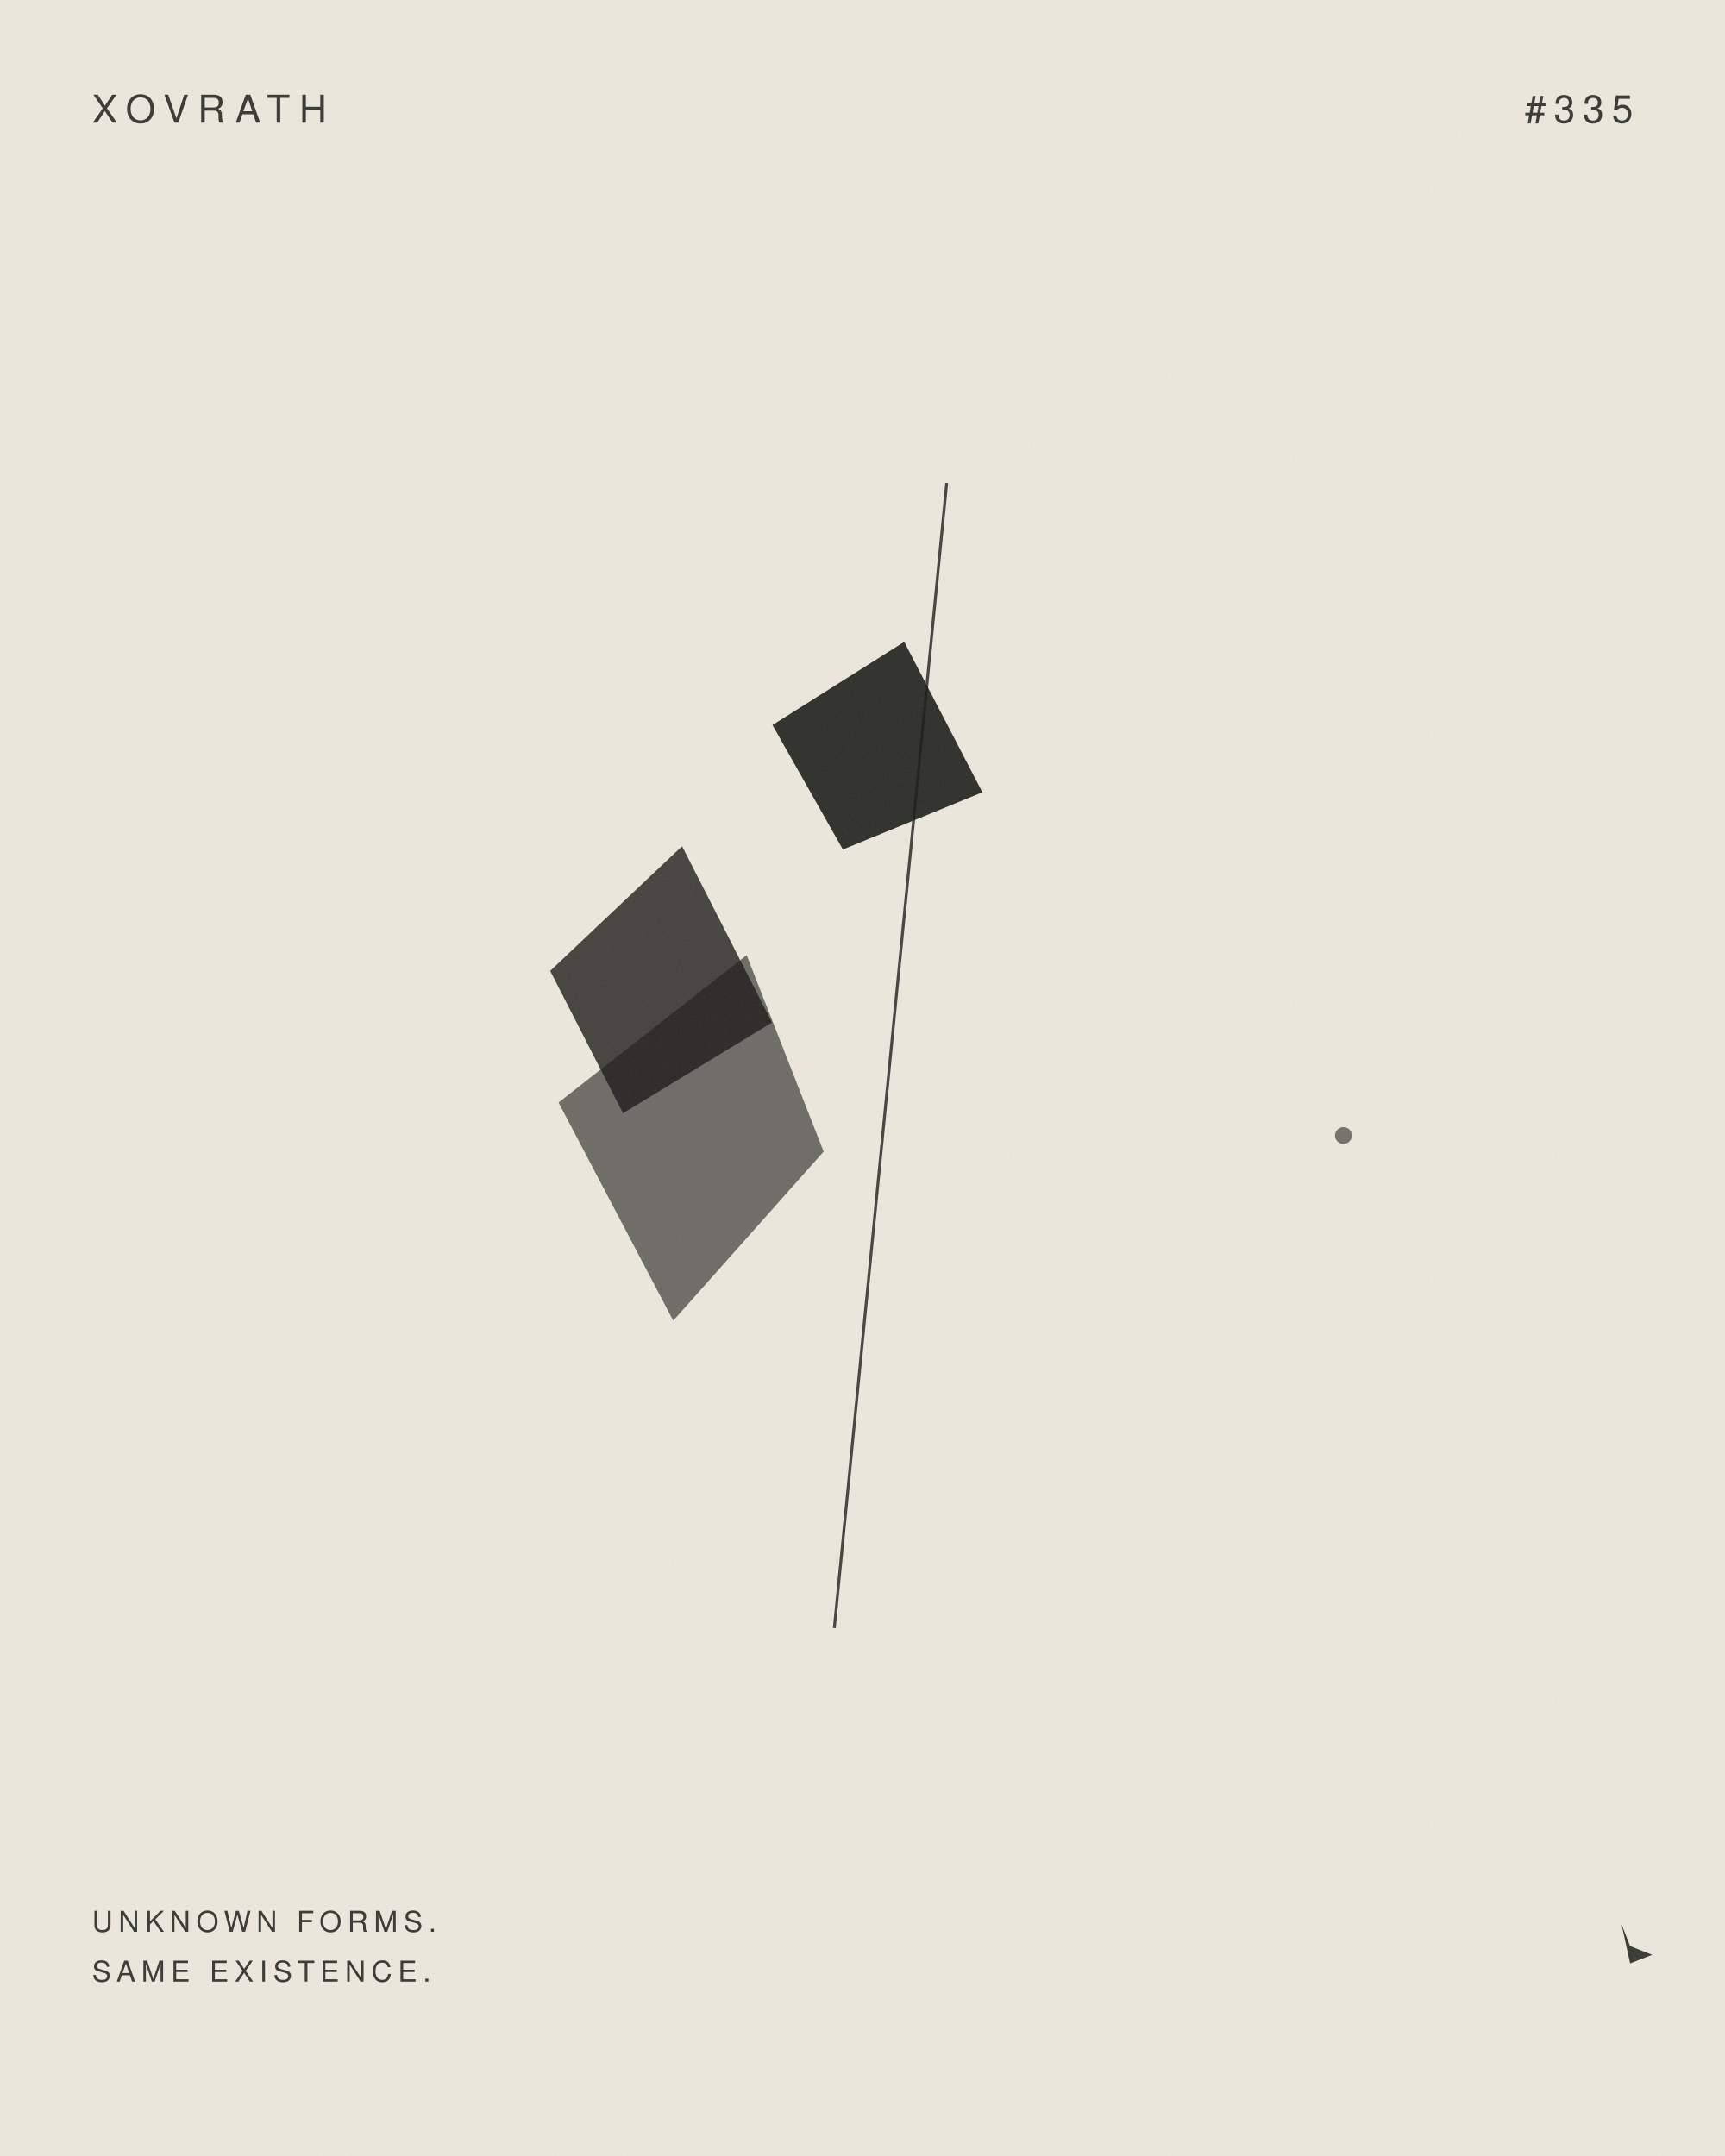
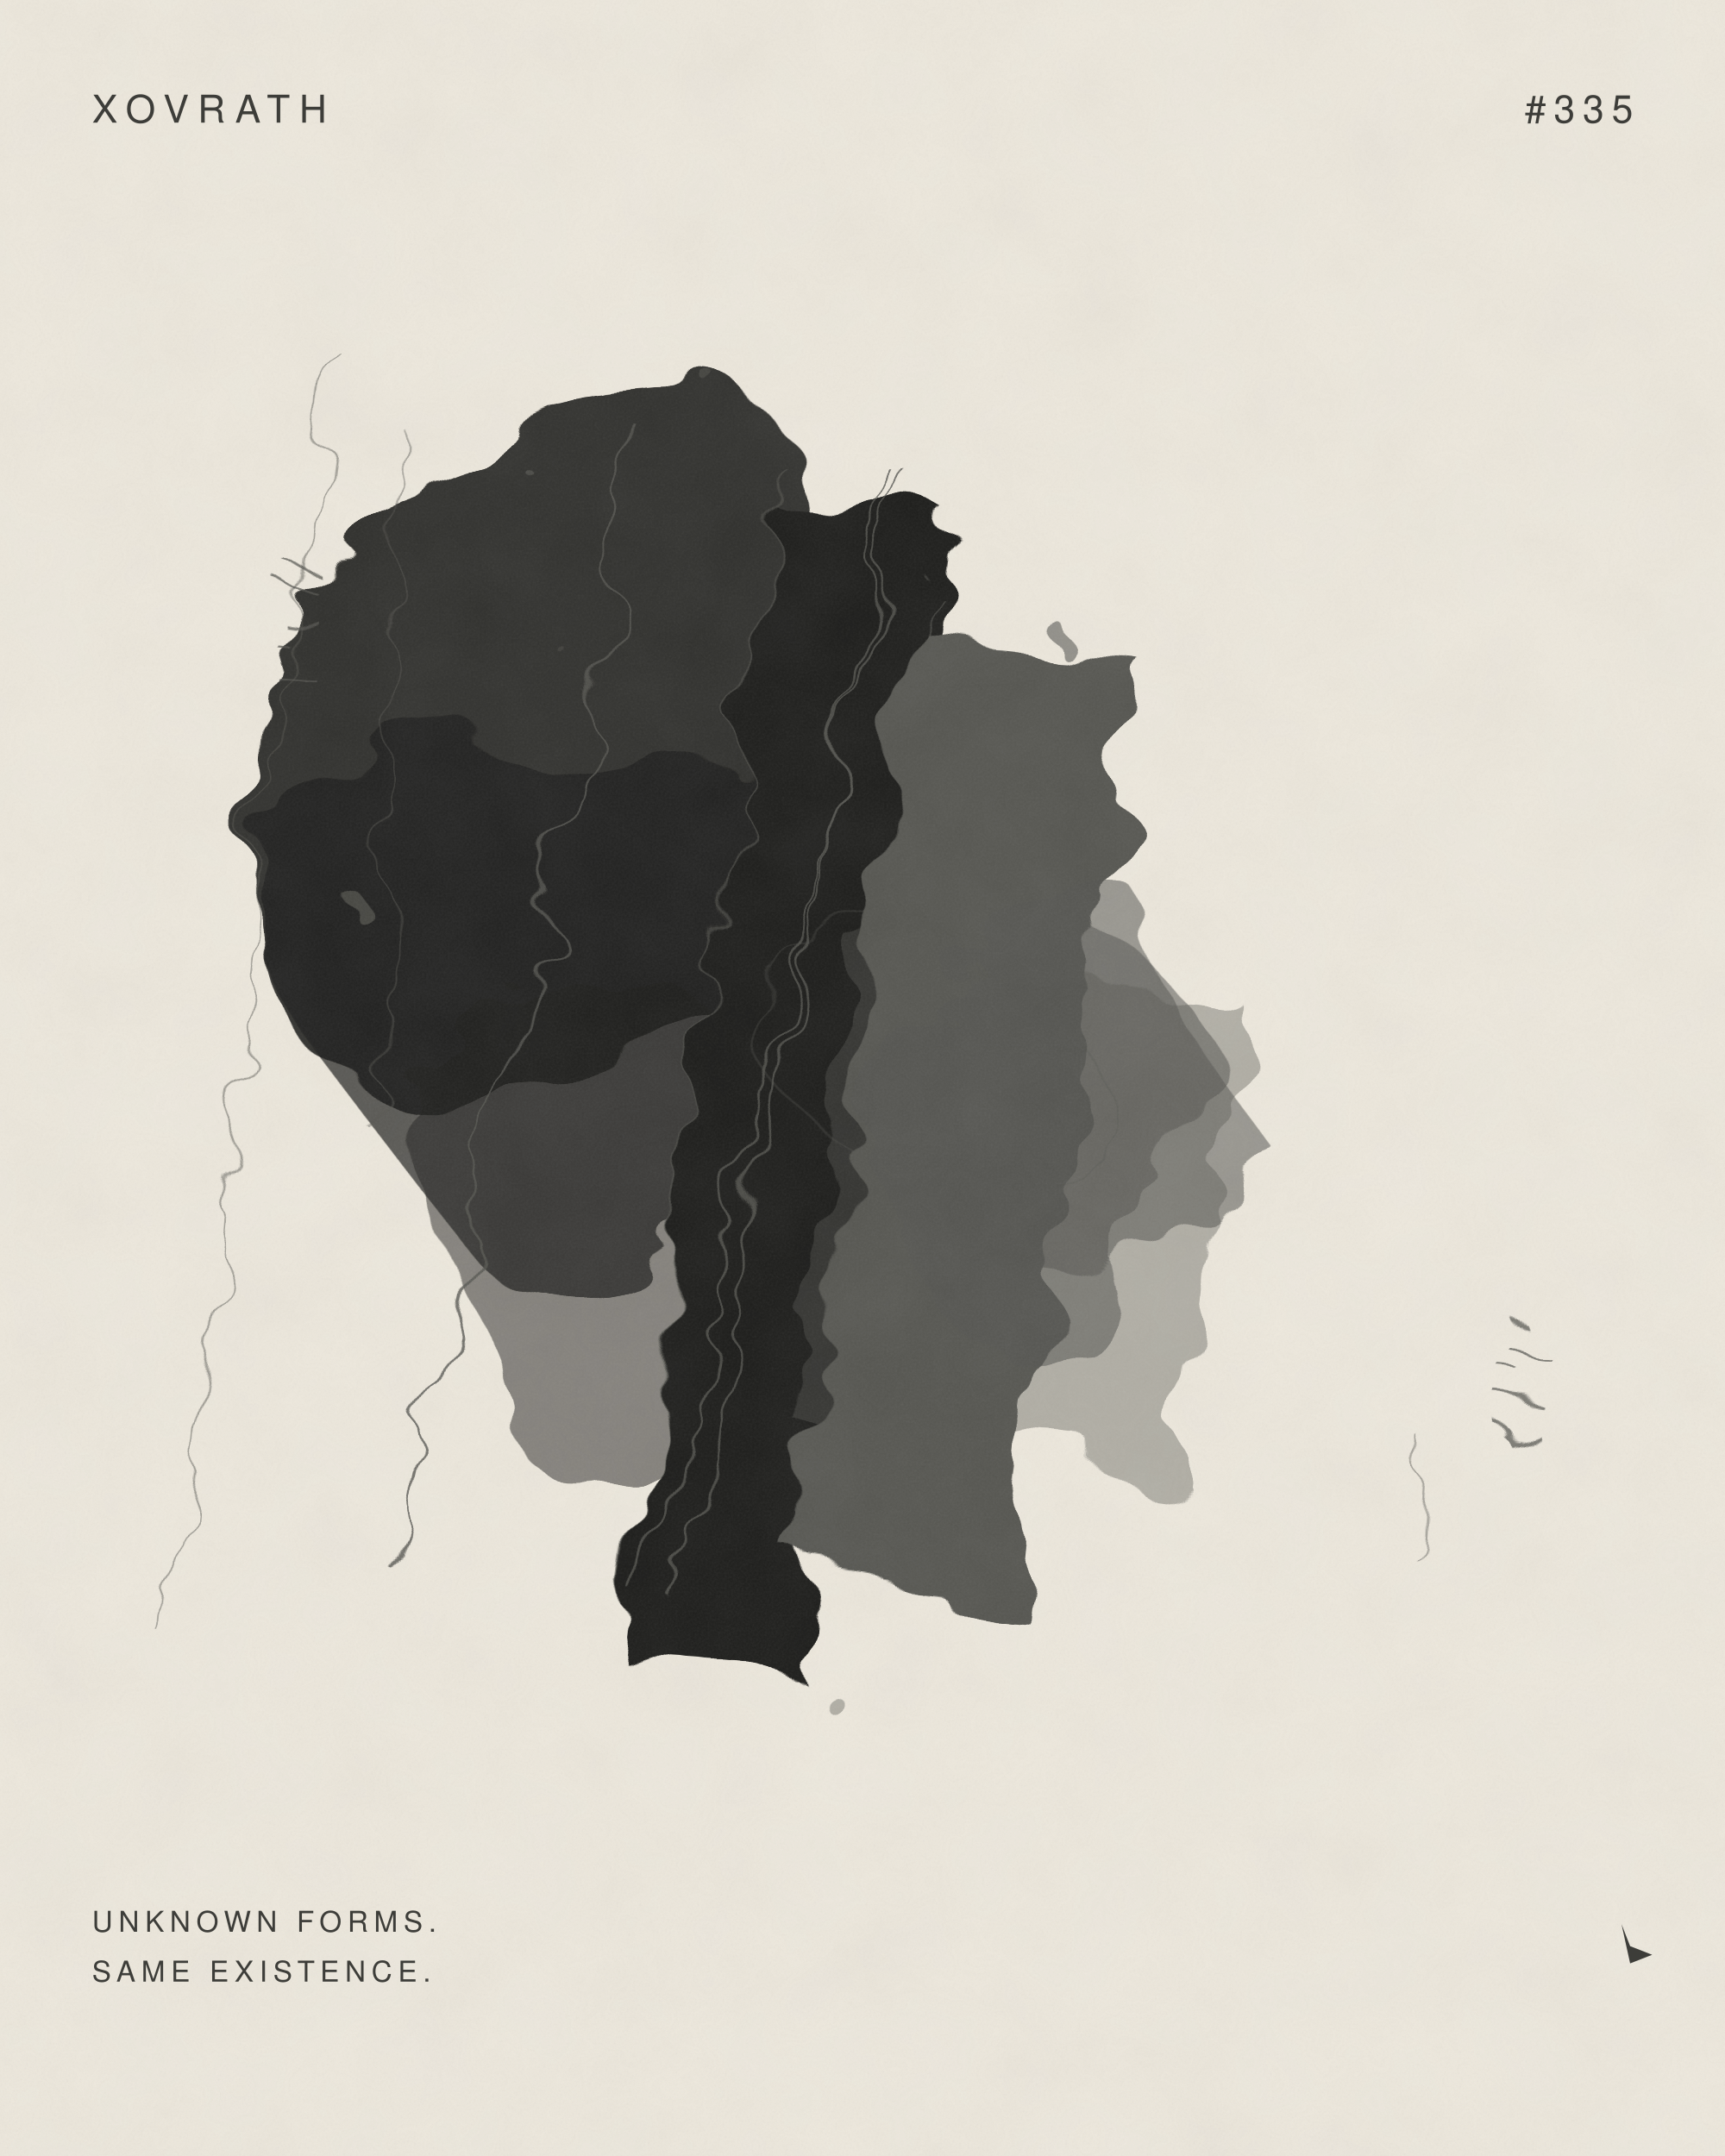
<svg xmlns="http://www.w3.org/2000/svg" viewBox="0 0 900 1125" width="900" height="1125">
+   <defs>
+     <filter id="warp" x="-20%" y="-20%" width="140%" height="140%">
+       <feTurbulence type="fractalNoise" baseFrequency="0.012 0.02" numOctaves="3" seed="44" result="n" />
+       <feDisplacementMap in="SourceGraphic" in2="n" scale="55" />
+     </filter>
+     <filter id="g">
+       <feTurbulence type="fractalNoise" baseFrequency="0.9" numOctaves="2" stitchTiles="stitch" />
+       <feColorMatrix type="saturate" values="0" />
+     </filter>
+     <filter id="g2">
+       <feTurbulence type="fractalNoise" baseFrequency="0.02" numOctaves="4" seed="3" stitchTiles="stitch" />
+       <feColorMatrix type="saturate" values="0" />
+     </filter>
+   </defs>
  <rect width="900" height="1125" fill="#ece7dc" />
  <g transform="rotate(7.6 450 545)">
-     <polygon points="494.6,406.3 426.4,445.5 381.4,386 443.8,333.9" fill="#1c1c1a" fill-opacity="0.9" />
-     <polygon points="401.7,539.9 330.9,597.1 283.4,528.5 343,454.9" fill="#1c1c1a" fill-opacity="0.8" />
-     <polygon points="437.3,603.1 371.2,700.9 296.8,596 383.9,506.8" fill="#1c1c1a" fill-opacity="0.6" />
-     <line x1="454.8" y1="248.8" x2="475.7" y2="848.8" stroke="#1c1c1a" stroke-width="1.5" opacity="0.8" />
-     <circle cx="705" cy="558.9" r="4.4" fill="#555550" opacity="0.8" />
+     <g filter="url(#warp)">
+       <path d="M 458.8 470.2 Q 458.8 470.2 405.2 506.5 Q 351.5 542.8 314.2 576.4 Q 277 610.1 209.4 604.9 Q 141.9 599.6 127.5 504.6 Q 113 409.5 127.1 365.5 Q 141.2 321.5 197.3 272.2 Q 253.4 223 308.3 213.6 Q 363.3 204.3 377.6 255.4 Q 391.9 306.5 425.3 388.4 Z" fill="#1c1c1a" fill-opacity="0.9" />
+       <path d="M 448.8 542.9 Q 448.8 542.9 415.5 591.6 Q 382.1 640.3 337.9 675.6 Q 293.6 710.8 248 666.4 Q 202.3 621.9 159.8 578 Q 117.3 534.1 140 471.7 Q 162.6 409.4 228.8 413 Q 295.1 416.5 348.5 405 Q 401.9 393.6 448.4 411.6 Q 494.9 429.6 471.8 486.2 Z" fill="#1c1c1a" fill-opacity="0.7" />
+       <path d="M 510.8 717.1 Q 510.8 717.1 468.6 723.7 Q 426.4 730.3 368.4 769.4 Q 310.4 808.5 298.5 769.3 Q 286.5 730.1 269.8 712 Q 253.1 693.8 228.1 640.8 Q 203 587.8 251.3 547.2 Q 299.5 506.5 364.9 532.5 Q 430.4 558.5 448.7 588.3 Q 466.9 618.1 488.9 667.6 Z" fill="#1c1c1a" fill-opacity="0.5" />
+       <rect x="364.5" y="269.2" width="96.4" height="605.8" fill="#1c1c1a" />
+       <line x1="364.5" y1="246" x2="364.5" y2="851.7" stroke="#555550" stroke-width="1" opacity="0.6" />
+       <rect x="453.2" y="325.5" width="111.6" height="495.7" fill="#555550" />
+       <line x1="453.2" y1="301" x2="453.2" y2="796.7" stroke="#555550" stroke-width="1" opacity="0.6" />
+       <line x1="298.6" y1="248.8" x2="242.3" y2="848.8" stroke="#555550" stroke-width="1.5" opacity="0.8" />
+       <line x1="427.9" y1="248.8" x2="392.6" y2="848.8" stroke="#555550" stroke-width="1.5" opacity="0.8" />
+       <line x1="435.5" y1="248.8" x2="372.7" y2="848.8" stroke="#555550" stroke-width="1.5" opacity="0.8" />
+       <rect x="440.4" y="496.9" width="202.6" height="247" fill="#555550" fill-opacity="0.4" />
+       <path d="M 673.9 575 Q 673.9 575 640.8 610.5 Q 607.8 646.1 562.1 654.7 Q 516.4 663.3 480.6 631.2 Q 444.8 599.1 469.1 554.5 Q 493.4 510 534.3 466.4 Q 575.2 422.8 585.8 459.4 Q 596.4 496.1 635.2 535.5 Z" fill="#555550" fill-opacity="0.55" />
+       <path d="M 605.8 613.1 Q 605.8 613.1 592.1 660.2 Q 578.4 707.3 546.2 701.2 Q 514 695 486.4 643.5 Q 458.8 592.1 472.6 551.2 Q 486.3 510.3 517.6 483.3 Q 548.9 456.4 598.1 487.8 Q 647.4 519.1 626.6 566.1 Z" fill="#555550" fill-opacity="0.55" />
+       <line x1="128.8" y1="220" x2="128.8" y2="900" stroke="#555550" stroke-width="1" opacity="0.5" />
+       <line x1="120.8" y1="338" x2="135.5" y2="338" stroke="#555550" stroke-width="1.5" opacity="0.75" />
+       <line x1="120.8" y1="352" x2="139.7" y2="352" stroke="#555550" stroke-width="1.5" opacity="0.75" />
+       <line x1="120.8" y1="366" x2="141.3" y2="366" stroke="#555550" stroke-width="1.5" opacity="0.75" />
+       <line x1="120.8" y1="380" x2="127.2" y2="380" stroke="#555550" stroke-width="1.5" opacity="0.75" />
+       <line x1="120.8" y1="394" x2="141.8" y2="394" stroke="#555550" stroke-width="1.5" opacity="0.75" />
+       <line x1="805.7" y1="644" x2="812.6" y2="644" stroke="#555550" stroke-width="1.5" opacity="0.75" />
+       <line x1="805.7" y1="658" x2="825.6" y2="658" stroke="#555550" stroke-width="1.5" opacity="0.75" />
+       <line x1="805.7" y1="672" x2="814.8" y2="672" stroke="#555550" stroke-width="1.5" opacity="0.75" />
+       <line x1="805.7" y1="686" x2="827.6" y2="686" stroke="#555550" stroke-width="1.5" opacity="0.75" />
+       <line x1="805.7" y1="700" x2="826.4" y2="700" stroke="#555550" stroke-width="1.5" opacity="0.75" />
+       <circle cx="476.2" cy="883" r="4.6" fill="#555550" opacity="0.4" />
+       <circle cx="330.2" cy="216.6" r="3.3" fill="#555550" opacity="0.5" />
+       <circle cx="266.5" cy="361" r="1.8" fill="#555550" opacity="0.4" />
+       <circle cx="241" cy="274.8" r="1.9" fill="#555550" opacity="0.7" />
+       <circle cx="464.1" cy="539.4" r="2.3" fill="#555550" opacity="0.7" />
+       <circle cx="521.6" cy="318.6" r="4.8" fill="#555550" opacity="0.6" />
+       <circle cx="174.3" cy="502.7" r="4.5" fill="#555550" opacity="0.7" />
+       <line x1="769.2" y1="770.4" x2="764.5" y2="710.2" stroke="#555550" stroke-width="1" opacity="0.45" />
+       <line x1="166.3" y1="254.3" x2="208.3" y2="629.9" stroke="#555550" stroke-width="1" opacity="0.45" />
+       <ellipse cx="485.7" cy="551.1" rx="102.5" ry="58.3" fill="none" stroke="#555550" stroke-width="1.2" opacity="0.3" transform="rotate(17.3 485.7 551.1)" />
+     </g>
  </g>
-   <filter id="g">
-     <feTurbulence type="fractalNoise" baseFrequency="0.9" numOctaves="2" stitchTiles="stitch" />
-     <feColorMatrix type="saturate" values="0" />
-   </filter>
-   <rect width="900" height="1125" filter="url(#g)" opacity="0.06" />
+   <rect width="900" height="1125" filter="url(#g)" opacity="0.07" />
+   <rect width="900" height="1125" filter="url(#g2)" opacity="0.06" />
  <text x="48" y="64" font-family="Helvetica, Arial, sans-serif" font-size="20" letter-spacing="5" fill="#3d3d39">XOVRATH</text>
  <text x="852" y="64" text-anchor="end" font-family="Helvetica, Arial, sans-serif" font-size="20" letter-spacing="4" fill="#3d3d39">#335</text>
  <text x="48" y="1008" font-family="Helvetica, Arial, sans-serif" font-size="15" letter-spacing="3" fill="#3d3d39">UNKNOWN FORMS.</text>
  <text x="48" y="1034" font-family="Helvetica, Arial, sans-serif" font-size="15" letter-spacing="3" fill="#3d3d39">SAME EXISTENCE.</text>
  <path d="M 846 1004 L 850.5 1015.5 L 862 1020 L 850.5 1024.5 Z" fill="#3d3d39" />
</svg>
